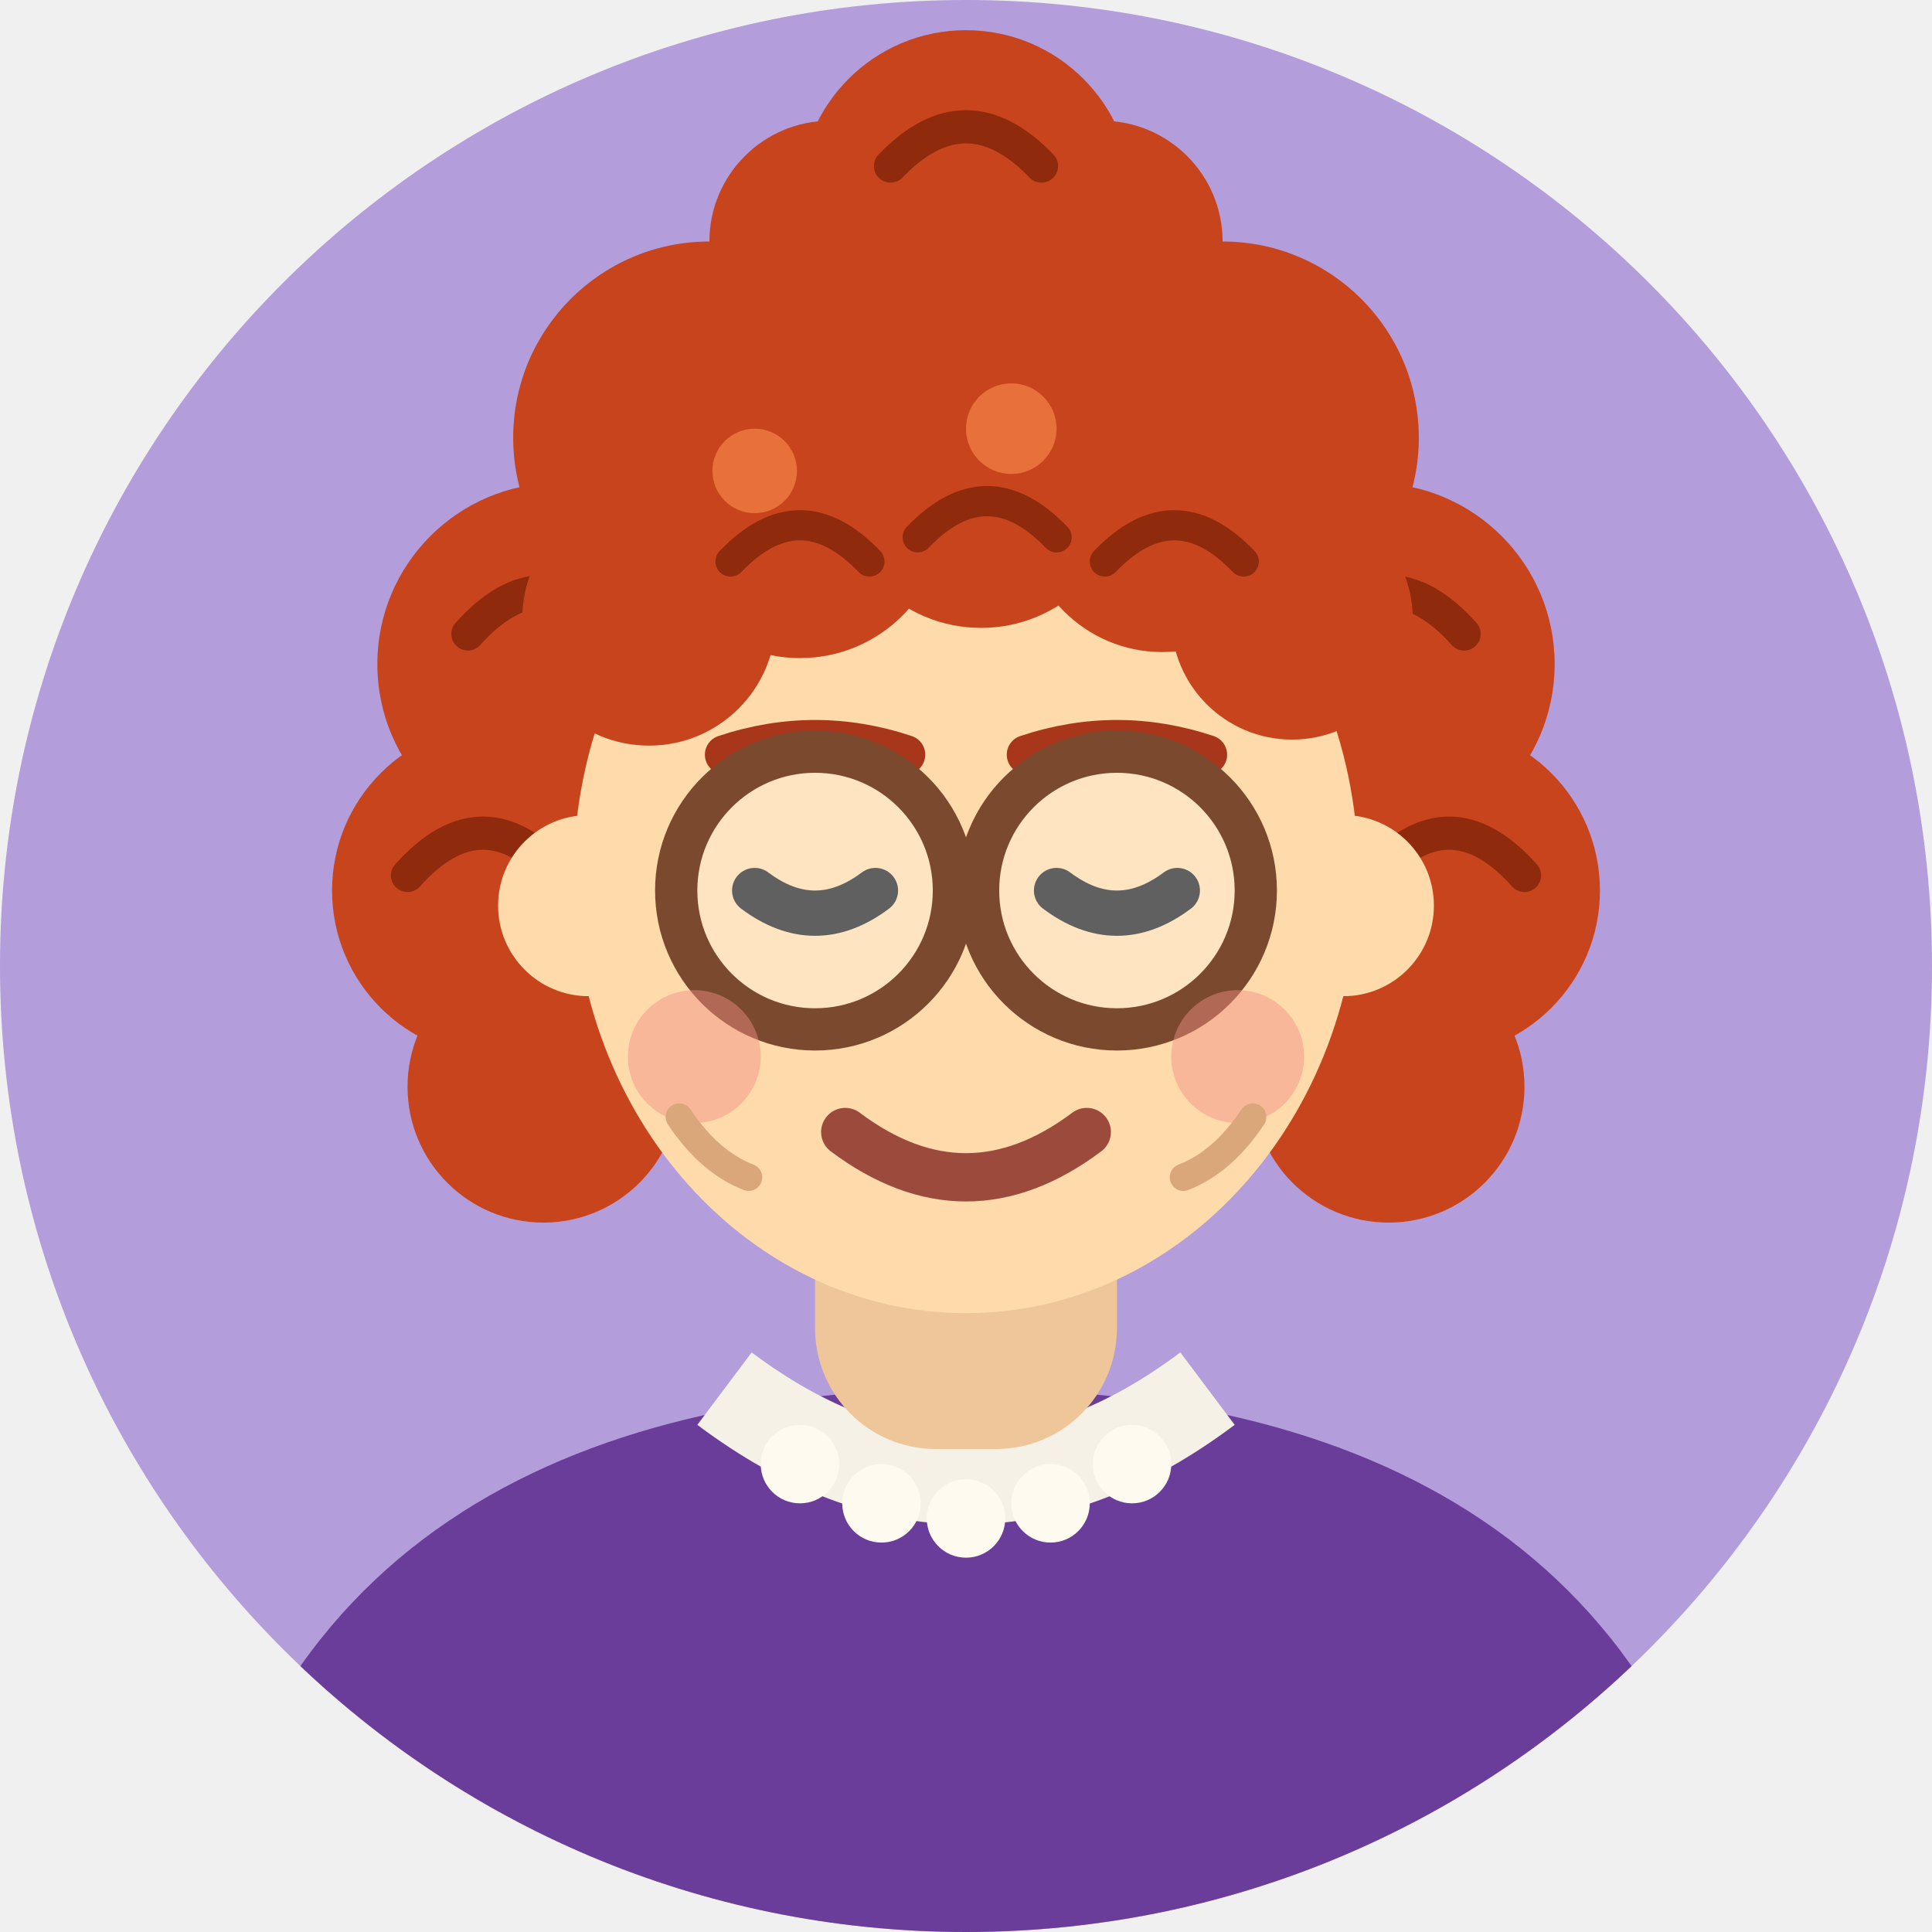
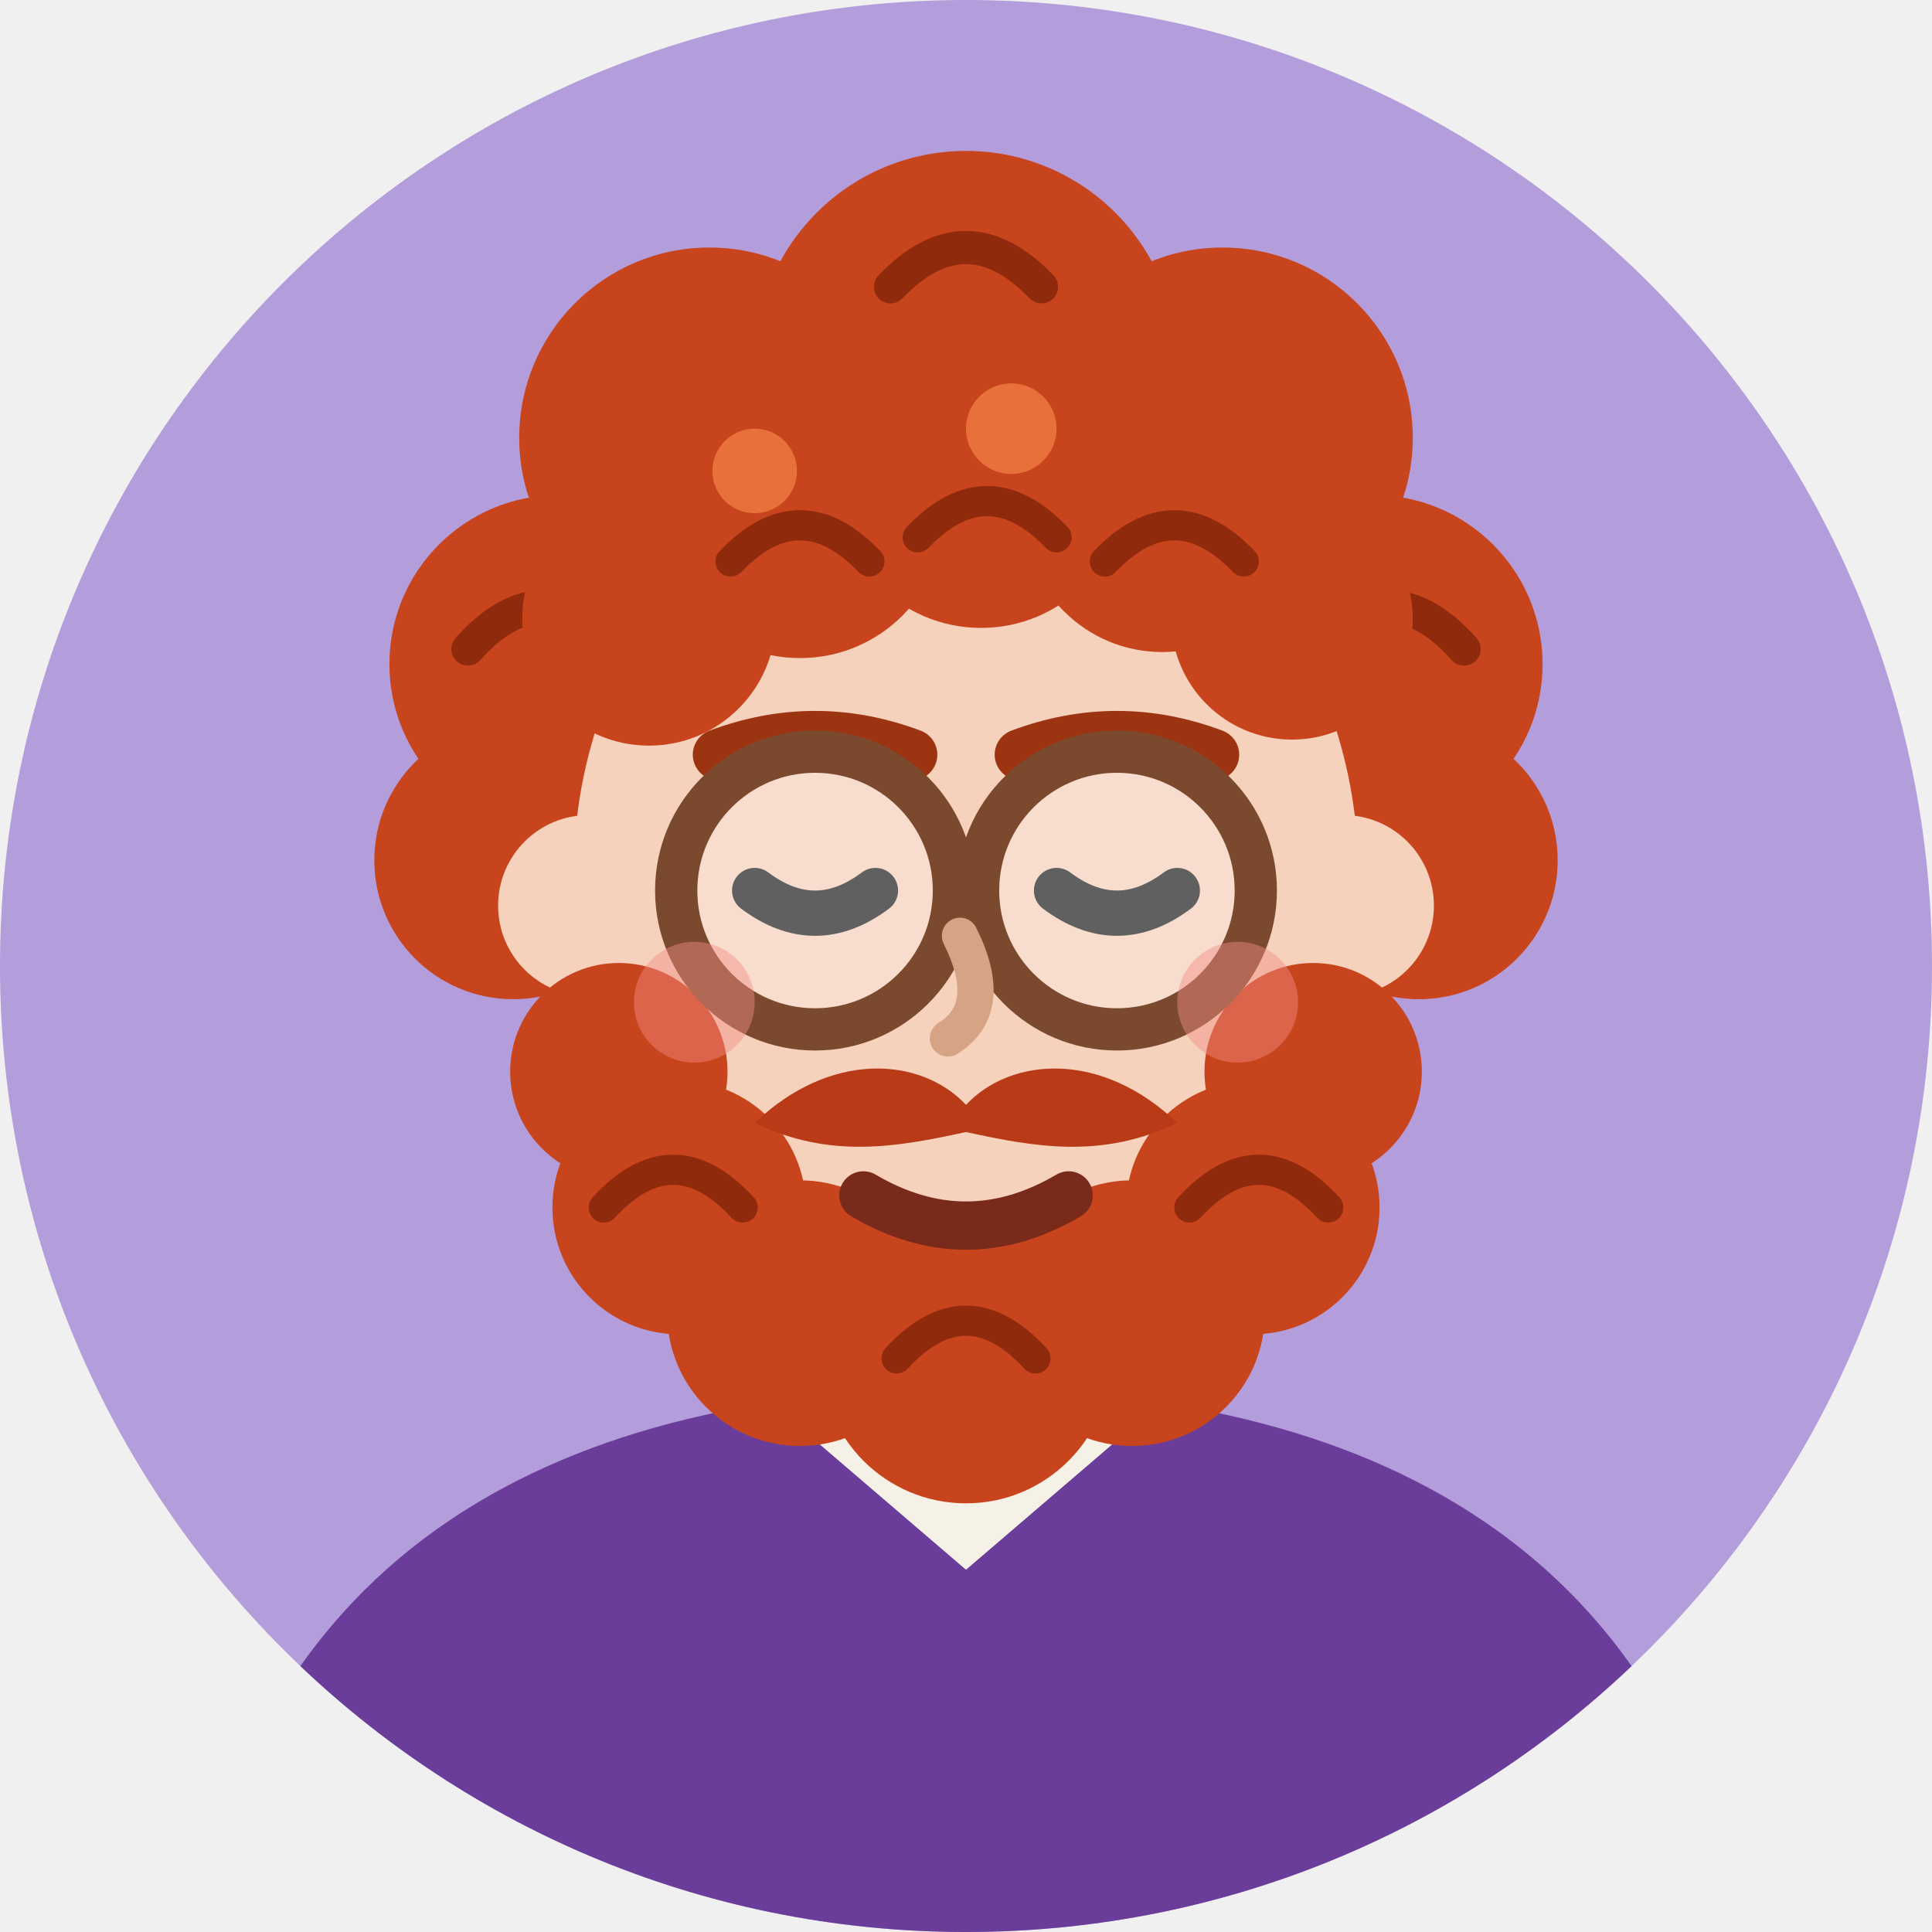
<svg xmlns="http://www.w3.org/2000/svg" viewBox="0 0 64 64" role="img" aria-label="Vava">
  <defs>
    <clipPath id="c">
      <circle cx="32" cy="32" r="32" />
    </clipPath>
  </defs>
  <g clip-path="url(#c)">
    <rect width="64" height="64" fill="#b39ddb" />
    <g fill="#c8441c">
-       <circle cx="32" cy="6.5" r="5.5" />
-       <circle cx="27.5" cy="8" r="4" />
-       <circle cx="36.5" cy="8" r="4" />
-       <circle cx="18.5" cy="22" r="6" />
-       <circle cx="16.5" cy="29.5" r="5.5" />
-       <circle cx="18" cy="36" r="4.5" />
-       <circle cx="45.5" cy="22" r="6" />
-       <circle cx="47.5" cy="29.5" r="5.5" />
-       <circle cx="46" cy="36" r="4.5" />
-       <circle cx="23.5" cy="14.5" r="6.5" />
-       <circle cx="32" cy="12.5" r="7" />
-       <circle cx="40.5" cy="14.5" r="6.5" />
+       <circle cx="18.5" cy="22" r="5.6" />
+       <circle cx="17" cy="28.5" r="4.6" />
+       <circle cx="45.5" cy="22" r="5.6" />
+       <circle cx="47" cy="28.5" r="4.6" />
+       <circle cx="23.5" cy="14.5" r="6.3" />
+       <circle cx="32" cy="12" r="7" />
+       <circle cx="40.5" cy="14.5" r="6.3" />
    </g>
    <g stroke="#8f2a0c" stroke-width="1.1" fill="none" stroke-linecap="round">
-       <path d="M29.5 5.5 q2.5 -2.6 5 0" />
-       <path d="M13.5 29 q2.5 -2.8 5 0" />
-       <path d="M45.5 29 q2.5 -2.8 5 0" />
-       <path d="M15.5 21 q2.5 -2.8 5 0" />
-       <path d="M43.5 21 q2.5 -2.8 5 0" />
+       <path d="M15.5 21.5 q2.5 -2.8 5 0" />
+       <path d="M43.5 21.5 q2.5 -2.8 5 0" />
+       <path d="M29.5 9.5 q2.5 -2.6 5 0" />
    </g>
    <path d="M6 66 C8 51 19 46 32 46 C45 46 56 51 58 66 Z" fill="#6a3d9a" />
-     <path d="M24 46 Q32 52 40 46" stroke="#f6f1e7" stroke-width="3" fill="none" />
-     <rect x="27" y="37" width="10" height="11" rx="4" fill="#efc59a" />
-     <g fill="#fffaf0">
-       <circle cx="26.5" cy="48.5" r="1.3" />
-       <circle cx="29.2" cy="49.8" r="1.3" />
-       <circle cx="32" cy="50.3" r="1.3" />
-       <circle cx="34.8" cy="49.8" r="1.3" />
-       <circle cx="37.5" cy="48.5" r="1.3" />
+     <path d="M25 46 L32 52 L39 46 Z" fill="#f6f1e7" />
+     <rect x="27" y="37" width="10" height="11" rx="4" fill="#e9bba0" />
+     <circle cx="19.5" cy="30" r="3" fill="#f6d2bd" />
+     <circle cx="44.5" cy="30" r="3" fill="#f6d2bd" />
+     <ellipse cx="32" cy="29" rx="13" ry="14.5" fill="#f6d2bd" />
+     <g fill="#c8441c">
+       <circle cx="20.5" cy="35.5" r="3.6" />
+       <circle cx="22.5" cy="40" r="4.2" />
+       <circle cx="26.5" cy="43.5" r="4.4" />
+       <circle cx="32" cy="45" r="4.8" />
+       <circle cx="37.5" cy="43.5" r="4.4" />
+       <circle cx="41.5" cy="40" r="4.2" />
+       <circle cx="43.5" cy="35.5" r="3.6" />
    </g>
-     <circle cx="19.5" cy="30" r="3" fill="#ffdbac" />
-     <circle cx="44.5" cy="30" r="3" fill="#ffdbac" />
-     <ellipse cx="32" cy="29" rx="13" ry="14.5" fill="#ffdbac" />
+     <g stroke="#8f2a0c" stroke-width="1" fill="none" stroke-linecap="round">
+       <path d="M20 40 q2.3 -2.5 4.6 0" />
+       <path d="M29.7 45 q2.3 -2.5 4.6 0" />
+       <path d="M39.4 40 q2.3 -2.5 4.6 0" />
+     </g>
+     <path d="M25 37.2 C27.5 34.8 30.5 35 32 36.6 C33.5 35 36.5 34.8 39 37.2 C36.5 38.4 34.3 38 32 37.5 C29.7 38 27.5 38.4 25 37.2 Z" fill="#b83a17" />
+     <path d="M28.6 39.6 Q32 41.6 35.4 39.6" stroke="#7a2a1a" stroke-width="1.6" fill="none" stroke-linecap="round" />
    <g fill="#c8441c">
      <circle cx="21.5" cy="20.5" r="4.2" />
      <circle cx="26.5" cy="17" r="4.8" />
      <circle cx="32.5" cy="16" r="4.8" />
      <circle cx="38.5" cy="17" r="4.6" />
      <circle cx="42.8" cy="20.5" r="4" />
    </g>
    <g fill="#e8703a">
      <circle cx="25" cy="15.6" r="1.4" />
      <circle cx="33.5" cy="14.2" r="1.5" />
    </g>
    <g stroke="#8f2a0c" stroke-width="1" fill="none" stroke-linecap="round">
      <path d="M24.2 18.6 q2.3 -2.4 4.6 0" />
      <path d="M30.4 17.8 q2.3 -2.4 4.6 0" />
      <path d="M36.6 18.6 q2.3 -2.4 4.6 0" />
    </g>
-     <path d="M24 25 Q27 24 30 25" stroke="#a8361a" stroke-width="1.3" fill="none" stroke-linecap="round" />
-     <path d="M34 25 Q37 24 40 25" stroke="#a8361a" stroke-width="1.3" fill="none" stroke-linecap="round" />
+     <path d="M23.8 25 Q27 23.8 30.2 25" stroke="#9c3412" stroke-width="1.7" fill="none" stroke-linecap="round" />
+     <path d="M33.8 25 Q37 23.8 40.2 25" stroke="#9c3412" stroke-width="1.7" fill="none" stroke-linecap="round" />
    <path d="M25 29.5 Q27 31 29 29.5" stroke="#2b2b2b" stroke-width="1.5" fill="none" stroke-linecap="round" />
    <path d="M35 29.5 Q37 31 39 29.5" stroke="#2b2b2b" stroke-width="1.5" fill="none" stroke-linecap="round" />
    <circle cx="27" cy="29.5" r="4.6" fill="#ffffff" fill-opacity=".25" stroke="#7b4a2e" stroke-width="1.4" />
    <circle cx="37" cy="29.5" r="4.6" fill="#ffffff" fill-opacity=".25" stroke="#7b4a2e" stroke-width="1.4" />
    <path d="M31.6 29.2 Q32 28.4 32.4 29.2" stroke="#7b4a2e" stroke-width="1.3" fill="none" />
-     <circle cx="23" cy="35" r="2.2" fill="#f28b82" opacity=".45" />
-     <circle cx="41" cy="35" r="2.2" fill="#f28b82" opacity=".45" />
-     <path d="M28 37.5 Q32 40.5 36 37.5" stroke="#9c4a3c" stroke-width="1.6" fill="none" stroke-linecap="round" />
-     <path d="M22.5 37 Q23.5 38.5 24.8 39" stroke="#d9a77a" stroke-width=".9" fill="none" stroke-linecap="round" />
-     <path d="M41.5 37 Q40.5 38.5 39.2 39" stroke="#d9a77a" stroke-width=".9" fill="none" stroke-linecap="round" />
+     <path d="M31.8 31 Q33 33.4 31.4 34.4" stroke="#d6a384" stroke-width="1.2" fill="none" stroke-linecap="round" />
+     <circle cx="23" cy="33.2" r="2" fill="#f28b82" opacity=".45" />
+     <circle cx="41" cy="33.2" r="2" fill="#f28b82" opacity=".45" />
  </g>
</svg>
